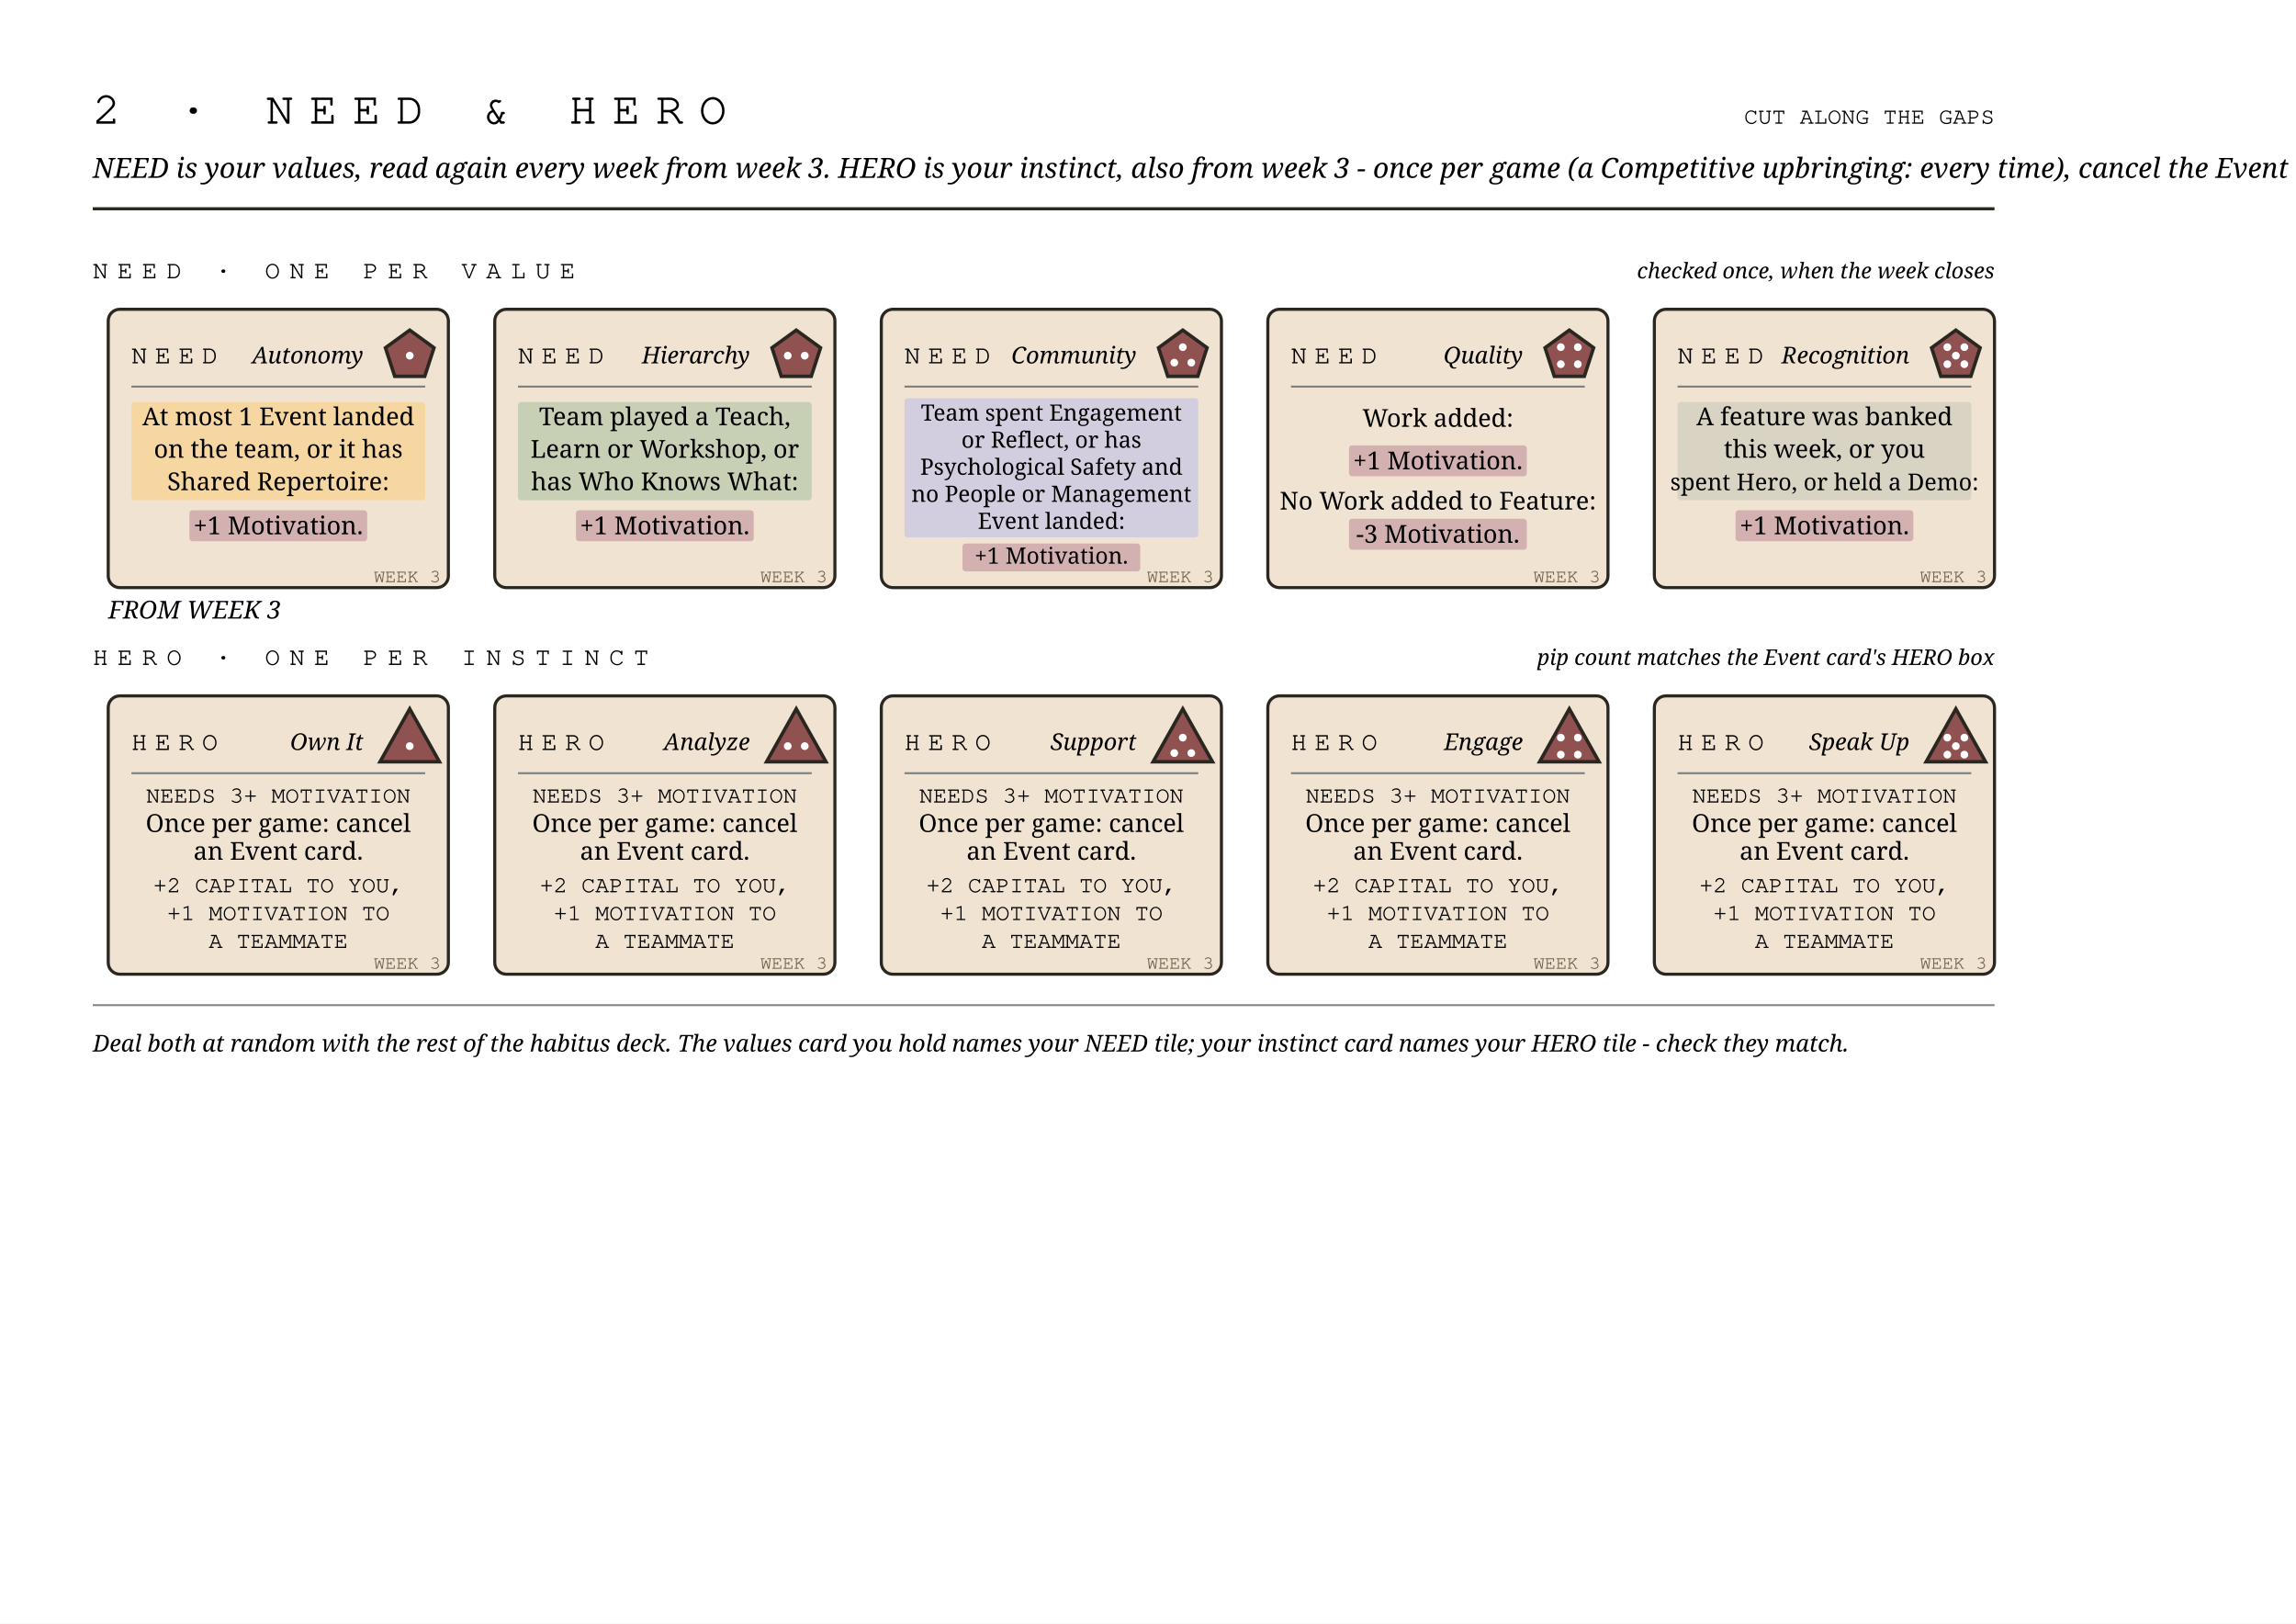
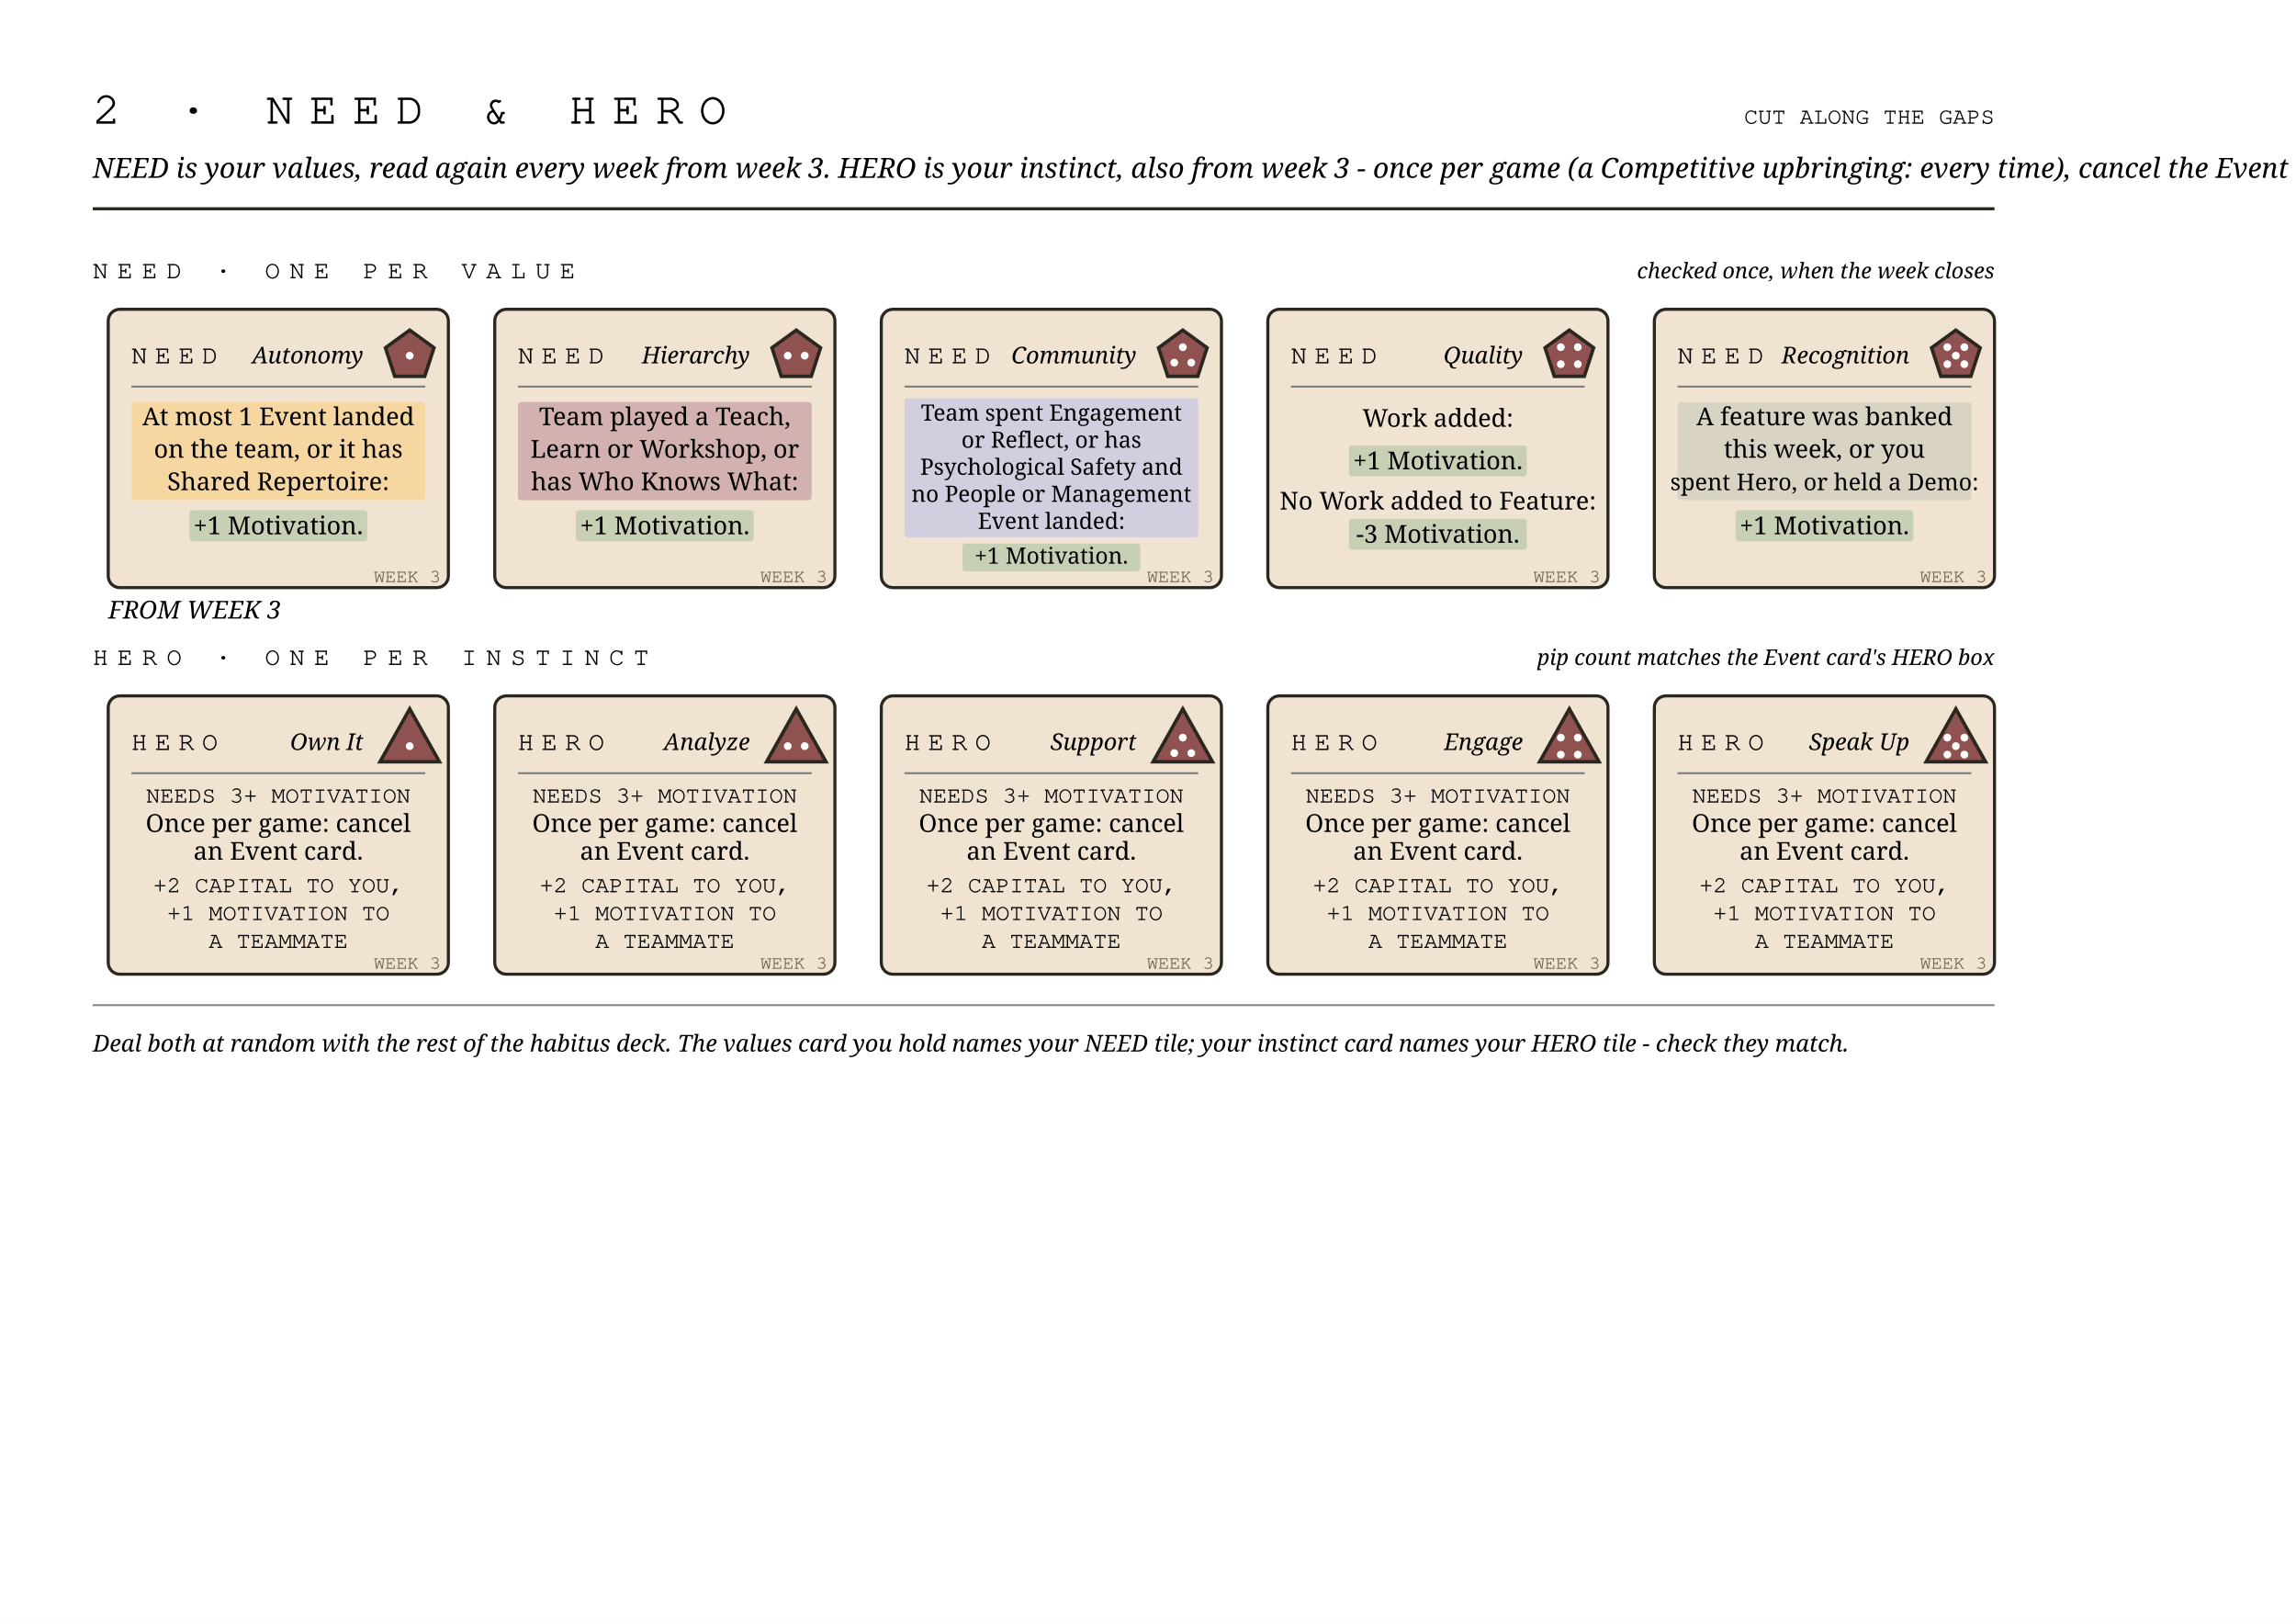
<svg xmlns="http://www.w3.org/2000/svg" width="297mm" height="210mm" viewBox="0 0 297 210">
  <style>
  .serif { font-family:"EB Garamond",Garamond,Georgia,serif; fill:#000000; }
  .mono  { font-family:"IBM Plex Mono","Courier Prime",Courier,monospace; fill:#000000; }
  .cut   { fill:#F0E3D1; stroke:#2A2620; stroke-width:.4; }
  .hair  { stroke:#4A5259; stroke-width:.25; fill:none; opacity:.7; }
  .rl    { font-size:3.3px; letter-spacing:1.2px; }
  .ic    { fill:#F2EDE0; stroke:#2A2620; stroke-width:.45; }
  .pip   { fill:#FFFFFF; stroke:none; }
  .wk    { fill:#6E6249; }
</style>
  <defs>
    <g id="sh-torso">
      <polygon points="0,-3.3 3.14,-1.02 1.94,2.67 -1.94,2.67 -3.14,-1.02" class="ic" />
    </g>
    <g id="sh-torso-red">
      <polygon points="0,-3.3 3.14,-1.02 1.94,2.67 -1.94,2.67 -3.14,-1.02" fill="#905151" stroke="#2A2620" stroke-width=".45" />
    </g>
    <g id="sh-legs-red">
      <polygon points="0,-4.32 3.84,2.52 -3.84,2.52" fill="#905151" stroke="#2A2620" stroke-width=".45" />
    </g>
    <g id="p1">
      <circle cx="0" cy="0" r=".5" class="pip" />
    </g>
    <g id="p2">
      <circle cx="-1.1" cy="0" r=".5" class="pip" />
      <circle cx="1.1" cy="0" r=".5" class="pip" />
    </g>
    <g id="p3">
      <circle cx="0" cy="-1.1" r=".5" class="pip" />
      <circle cx="-1.1" cy="0.9" r=".5" class="pip" />
      <circle cx="1.1" cy="0.9" r=".5" class="pip" />
    </g>
    <g id="p4">
      <circle cx="-1.1" cy="-1.1" r=".5" class="pip" />
      <circle cx="1.1" cy="-1.1" r=".5" class="pip" />
      <circle cx="-1.1" cy="1.1" r=".5" class="pip" />
      <circle cx="1.1" cy="1.1" r=".5" class="pip" />
    </g>
    <g id="p5">
      <circle cx="-1.1" cy="-1.1" r=".5" class="pip" />
      <circle cx="1.1" cy="-1.1" r=".5" class="pip" />
      <circle cx="0" cy="0" r=".5" class="pip" />
      <circle cx="-1.1" cy="1.1" r=".5" class="pip" />
      <circle cx="1.1" cy="1.1" r=".5" class="pip" />
    </g>
  </defs>
  <rect width="297" height="210" fill="#FFFFFF" />
  <text x="12" y="16" class="mono" font-size="6" letter-spacing="2">2 · NEED &amp; HERO</text>
  <text x="12" y="23" class="serif" font-size="3.6" font-style="italic">NEED is your values, read again every week from week 3. HERO is your instinct, also from week 3 - once per game (a Competitive upbringing: every time), cancel the Event it names.</text>
  <text x="258" y="16" class="mono" font-size="3" text-anchor="end">CUT ALONG THE GAPS</text>
  <line x1="12" y1="27" x2="258" y2="27" stroke="#2A2620" stroke-width=".4" />
  <text x="12" y="36" class="mono rl">NEED · ONE PER VALUE</text>
  <text x="258" y="36" class="serif" font-size="2.8" text-anchor="end" font-style="italic">checked once, when the week closes</text>
  <g>
    <rect x="14" y="40" width="44" height="36" rx="1.5" class="cut" />
    <use href="#sh-torso-red" x="53" y="46" />
    <use href="#p1" x="53" y="46" />
    <text x="17" y="47" class="mono" font-size="3.4" letter-spacing="1">NEED</text>
    <text x="47" y="47" class="serif" font-size="3" font-style="italic" text-anchor="end">Autonomy</text>
    <line x1="17" y1="50" x2="55" y2="50" class="hair" />
    <rect x="17" y="52" width="38" height="12.7" rx=".4" fill="#F7D7A1" />
    <text x="36" y="55" class="serif" font-size="3.2" text-anchor="middle">At most 1 Event landed</text>
    <text x="36" y="59.2" class="serif" font-size="3.2" text-anchor="middle">on the team, or it has</text>
    <text x="36" y="63.4" class="serif" font-size="3.2" text-anchor="middle">Shared Repertoire:</text>
-     <rect x="24.5" y="66" width="23" height="4" rx=".4" fill="#D3B1B1" />
+     <rect x="24.5" y="66" width="23" height="4" rx=".4" fill="#C7CFB5" />
    <text x="36" y="69.1" class="serif" font-size="3.2" text-anchor="middle">+1 Motivation.</text>
    <rect x="64" y="40" width="44" height="36" rx="1.5" class="cut" />
    <use href="#sh-torso-red" x="103" y="46" />
    <use href="#p2" x="103" y="46" />
    <text x="67" y="47" class="mono" font-size="3.4" letter-spacing="1">NEED</text>
    <text x="97" y="47" class="serif" font-size="3" font-style="italic" text-anchor="end">Hierarchy</text>
    <line x1="67" y1="50" x2="105" y2="50" class="hair" />
-     <rect x="67" y="52" width="38" height="12.7" rx=".4" fill="#C7CFB5" />
+     <rect x="67" y="52" width="38" height="12.7" rx=".4" fill="#D3B1B1" />
    <text x="86" y="55" class="serif" font-size="3.2" text-anchor="middle">Team played a Teach,</text>
    <text x="86" y="59.2" class="serif" font-size="3.2" text-anchor="middle">Learn or Workshop, or</text>
    <text x="86" y="63.4" class="serif" font-size="3.2" text-anchor="middle">has Who Knows What:</text>
-     <rect x="74.5" y="66" width="23" height="4" rx=".4" fill="#D3B1B1" />
+     <rect x="74.5" y="66" width="23" height="4" rx=".4" fill="#C7CFB5" />
    <text x="86" y="69.1" class="serif" font-size="3.2" text-anchor="middle">+1 Motivation.</text>
    <rect x="114" y="40" width="44" height="36" rx="1.5" class="cut" />
    <use href="#sh-torso-red" x="153" y="46" />
    <use href="#p3" x="153" y="46" />
    <text x="117" y="47" class="mono" font-size="3.4" letter-spacing="1">NEED</text>
    <text x="147" y="47" class="serif" font-size="3" font-style="italic" text-anchor="end">Community</text>
    <line x1="117" y1="50" x2="155" y2="50" class="hair" />
    <rect x="117" y="51.5" width="38" height="18" rx=".4" fill="#D3CEDF" />
    <text x="136" y="54.4" class="serif" font-size="2.9" text-anchor="middle">Team spent Engagement</text>
    <text x="136" y="57.9" class="serif" font-size="2.9" text-anchor="middle">or Reflect, or has</text>
    <text x="136" y="61.4" class="serif" font-size="2.9" text-anchor="middle">Psychological Safety and</text>
    <text x="136" y="64.9" class="serif" font-size="2.9" text-anchor="middle">no People or Management</text>
    <text x="136" y="68.4" class="serif" font-size="2.9" text-anchor="middle">Event landed:</text>
-     <rect x="124.5" y="70.3" width="23" height="3.6" rx=".4" fill="#D3B1B1" />
+     <rect x="124.5" y="70.3" width="23" height="3.6" rx=".4" fill="#C7CFB5" />
    <text x="136" y="72.9" class="serif" font-size="2.9" text-anchor="middle">+1 Motivation.</text>
    <rect x="164" y="40" width="44" height="36" rx="1.5" class="cut" />
    <use href="#sh-torso-red" x="203" y="46" />
    <use href="#p4" x="203" y="46" />
    <text x="167" y="47" class="mono" font-size="3.4" letter-spacing="1">NEED</text>
    <text x="197" y="47" class="serif" font-size="3" font-style="italic" text-anchor="end">Quality</text>
    <line x1="167" y1="50" x2="205" y2="50" class="hair" />
    <text x="186" y="55.2" class="serif" font-size="3.2" text-anchor="middle">Work added:</text>
-     <rect x="174.5" y="57.6" width="23" height="4" rx=".4" fill="#D3B1B1" />
+     <rect x="174.5" y="57.6" width="23" height="4" rx=".4" fill="#C7CFB5" />
    <text x="186" y="60.7" class="serif" font-size="3.2" text-anchor="middle">+1 Motivation.</text>
    <rect x="167" y="63.2" width="38" height="3.4" rx=".4" fill="#EFE4D3" />
    <text x="186" y="65.9" class="serif" font-size="3.2" text-anchor="middle">No Work added to Feature:</text>
-     <rect x="174.5" y="67.1" width="23" height="4" rx=".4" fill="#D3B1B1" />
+     <rect x="174.5" y="67.1" width="23" height="4" rx=".4" fill="#C7CFB5" />
    <text x="186" y="70.2" class="serif" font-size="3.2" text-anchor="middle">-3 Motivation.</text>
    <rect x="214" y="40" width="44" height="36" rx="1.5" class="cut" />
    <use href="#sh-torso-red" x="253" y="46" />
    <use href="#p5" x="253" y="46" />
    <text x="217" y="47" class="mono" font-size="3.4" letter-spacing="1">NEED</text>
    <text x="247" y="47" class="serif" font-size="3" font-style="italic" text-anchor="end">Recognition</text>
    <line x1="217" y1="50" x2="255" y2="50" class="hair" />
    <rect x="217" y="52" width="38" height="12.7" rx=".4" fill="#D9D3C4" />
    <text x="236" y="55" class="serif" font-size="3.2" text-anchor="middle">A feature was banked</text>
    <text x="236" y="59.2" class="serif" font-size="3.2" text-anchor="middle">this week, or you</text>
    <text x="236" y="63.4" class="serif" font-size="3" text-anchor="middle">spent Hero, or held a Demo:</text>
-     <rect x="224.5" y="66" width="23" height="4" rx=".4" fill="#D3B1B1" />
+     <rect x="224.5" y="66" width="23" height="4" rx=".4" fill="#C7CFB5" />
    <text x="236" y="69.1" class="serif" font-size="3.2" text-anchor="middle">+1 Motivation.</text>
  </g>
  <text x="14" y="80" class="serif" font-size="3.2" font-style="italic">FROM WEEK 3</text>
  <text x="12" y="86" class="mono rl">HERO · ONE PER INSTINCT</text>
  <text x="258" y="86" class="serif" font-size="2.8" text-anchor="end" font-style="italic">pip count matches the Event card's HERO box</text>
  <g>
    <rect x="14" y="90" width="44" height="36" rx="1.5" class="cut" />
    <use href="#sh-legs-red" x="53" y="96" />
    <use href="#p1" x="53" y="96.5" />
    <text x="17" y="97" class="mono" font-size="3.4" letter-spacing="1">HERO</text>
    <text x="47" y="97" class="serif" font-size="3" font-style="italic" text-anchor="end">Own It</text>
    <line x1="17" y1="100" x2="55" y2="100" class="hair" />
    <text x="36" y="103.8" class="mono" font-size="3" text-anchor="middle">NEEDS 3+ MOTIVATION</text>
    <text x="36" y="107.6" class="serif" font-size="3.2" text-anchor="middle">Once per game: cancel</text>
    <text x="36" y="111.2" class="serif" font-size="3.2" text-anchor="middle">an Event card.</text>
    <text x="36" y="115.4" class="mono" font-size="3" text-anchor="middle">+2 CAPITAL TO YOU,</text>
    <text x="36" y="119" class="mono" font-size="3" text-anchor="middle">+1 MOTIVATION TO</text>
    <text x="36" y="122.6" class="mono" font-size="3" text-anchor="middle">A TEAMMATE</text>
    <rect x="64" y="90" width="44" height="36" rx="1.5" class="cut" />
    <use href="#sh-legs-red" x="103" y="96" />
    <use href="#p2" x="103" y="96.5" />
    <text x="67" y="97" class="mono" font-size="3.4" letter-spacing="1">HERO</text>
    <text x="97" y="97" class="serif" font-size="3" font-style="italic" text-anchor="end">Analyze</text>
    <line x1="67" y1="100" x2="105" y2="100" class="hair" />
    <text x="86" y="103.8" class="mono" font-size="3" text-anchor="middle">NEEDS 3+ MOTIVATION</text>
    <text x="86" y="107.6" class="serif" font-size="3.2" text-anchor="middle">Once per game: cancel</text>
    <text x="86" y="111.2" class="serif" font-size="3.2" text-anchor="middle">an Event card.</text>
    <text x="86" y="115.4" class="mono" font-size="3" text-anchor="middle">+2 CAPITAL TO YOU,</text>
    <text x="86" y="119" class="mono" font-size="3" text-anchor="middle">+1 MOTIVATION TO</text>
    <text x="86" y="122.6" class="mono" font-size="3" text-anchor="middle">A TEAMMATE</text>
    <rect x="114" y="90" width="44" height="36" rx="1.5" class="cut" />
    <use href="#sh-legs-red" x="153" y="96" />
    <use href="#p3" x="153" y="96.5" />
    <text x="117" y="97" class="mono" font-size="3.4" letter-spacing="1">HERO</text>
    <text x="147" y="97" class="serif" font-size="3" font-style="italic" text-anchor="end">Support</text>
    <line x1="117" y1="100" x2="155" y2="100" class="hair" />
    <text x="136" y="103.8" class="mono" font-size="3" text-anchor="middle">NEEDS 3+ MOTIVATION</text>
    <text x="136" y="107.6" class="serif" font-size="3.2" text-anchor="middle">Once per game: cancel</text>
    <text x="136" y="111.2" class="serif" font-size="3.2" text-anchor="middle">an Event card.</text>
    <text x="136" y="115.4" class="mono" font-size="3" text-anchor="middle">+2 CAPITAL TO YOU,</text>
    <text x="136" y="119" class="mono" font-size="3" text-anchor="middle">+1 MOTIVATION TO</text>
    <text x="136" y="122.6" class="mono" font-size="3" text-anchor="middle">A TEAMMATE</text>
    <rect x="164" y="90" width="44" height="36" rx="1.5" class="cut" />
    <use href="#sh-legs-red" x="203" y="96" />
    <use href="#p4" x="203" y="96.5" />
    <text x="167" y="97" class="mono" font-size="3.4" letter-spacing="1">HERO</text>
    <text x="197" y="97" class="serif" font-size="3" font-style="italic" text-anchor="end">Engage</text>
    <line x1="167" y1="100" x2="205" y2="100" class="hair" />
    <text x="186" y="103.8" class="mono" font-size="3" text-anchor="middle">NEEDS 3+ MOTIVATION</text>
    <text x="186" y="107.6" class="serif" font-size="3.2" text-anchor="middle">Once per game: cancel</text>
    <text x="186" y="111.2" class="serif" font-size="3.2" text-anchor="middle">an Event card.</text>
    <text x="186" y="115.4" class="mono" font-size="3" text-anchor="middle">+2 CAPITAL TO YOU,</text>
    <text x="186" y="119" class="mono" font-size="3" text-anchor="middle">+1 MOTIVATION TO</text>
    <text x="186" y="122.6" class="mono" font-size="3" text-anchor="middle">A TEAMMATE</text>
    <rect x="214" y="90" width="44" height="36" rx="1.5" class="cut" />
    <use href="#sh-legs-red" x="253" y="96" />
    <use href="#p5" x="253" y="96.5" />
    <text x="217" y="97" class="mono" font-size="3.4" letter-spacing="1">HERO</text>
    <text x="247" y="97" class="serif" font-size="3" font-style="italic" text-anchor="end">Speak Up</text>
    <line x1="217" y1="100" x2="255" y2="100" class="hair" />
    <text x="236" y="103.8" class="mono" font-size="3" text-anchor="middle">NEEDS 3+ MOTIVATION</text>
    <text x="236" y="107.6" class="serif" font-size="3.2" text-anchor="middle">Once per game: cancel</text>
    <text x="236" y="111.2" class="serif" font-size="3.2" text-anchor="middle">an Event card.</text>
    <text x="236" y="115.4" class="mono" font-size="3" text-anchor="middle">+2 CAPITAL TO YOU,</text>
    <text x="236" y="119" class="mono" font-size="3" text-anchor="middle">+1 MOTIVATION TO</text>
    <text x="236" y="122.6" class="mono" font-size="3" text-anchor="middle">A TEAMMATE</text>
  </g>
  <g class="mono wk" font-size="2.4" text-anchor="end">
    <text x="57" y="75.3">WEEK 3</text>
    <text x="107" y="75.3">WEEK 3</text>
    <text x="157" y="75.3">WEEK 3</text>
    <text x="207" y="75.3">WEEK 3</text>
    <text x="257" y="75.3">WEEK 3</text>
    <text x="57" y="125.3">WEEK 3</text>
    <text x="107" y="125.3">WEEK 3</text>
    <text x="157" y="125.3">WEEK 3</text>
    <text x="207" y="125.3">WEEK 3</text>
    <text x="257" y="125.3">WEEK 3</text>
  </g>
  <line x1="12" y1="130" x2="258" y2="130" class="hair" />
  <text x="12" y="136" class="serif" font-size="3" font-style="italic">Deal both at random with the rest of the habitus deck. The values card you hold names your NEED tile; your instinct card names your HERO tile - check they match.</text>
</svg>
